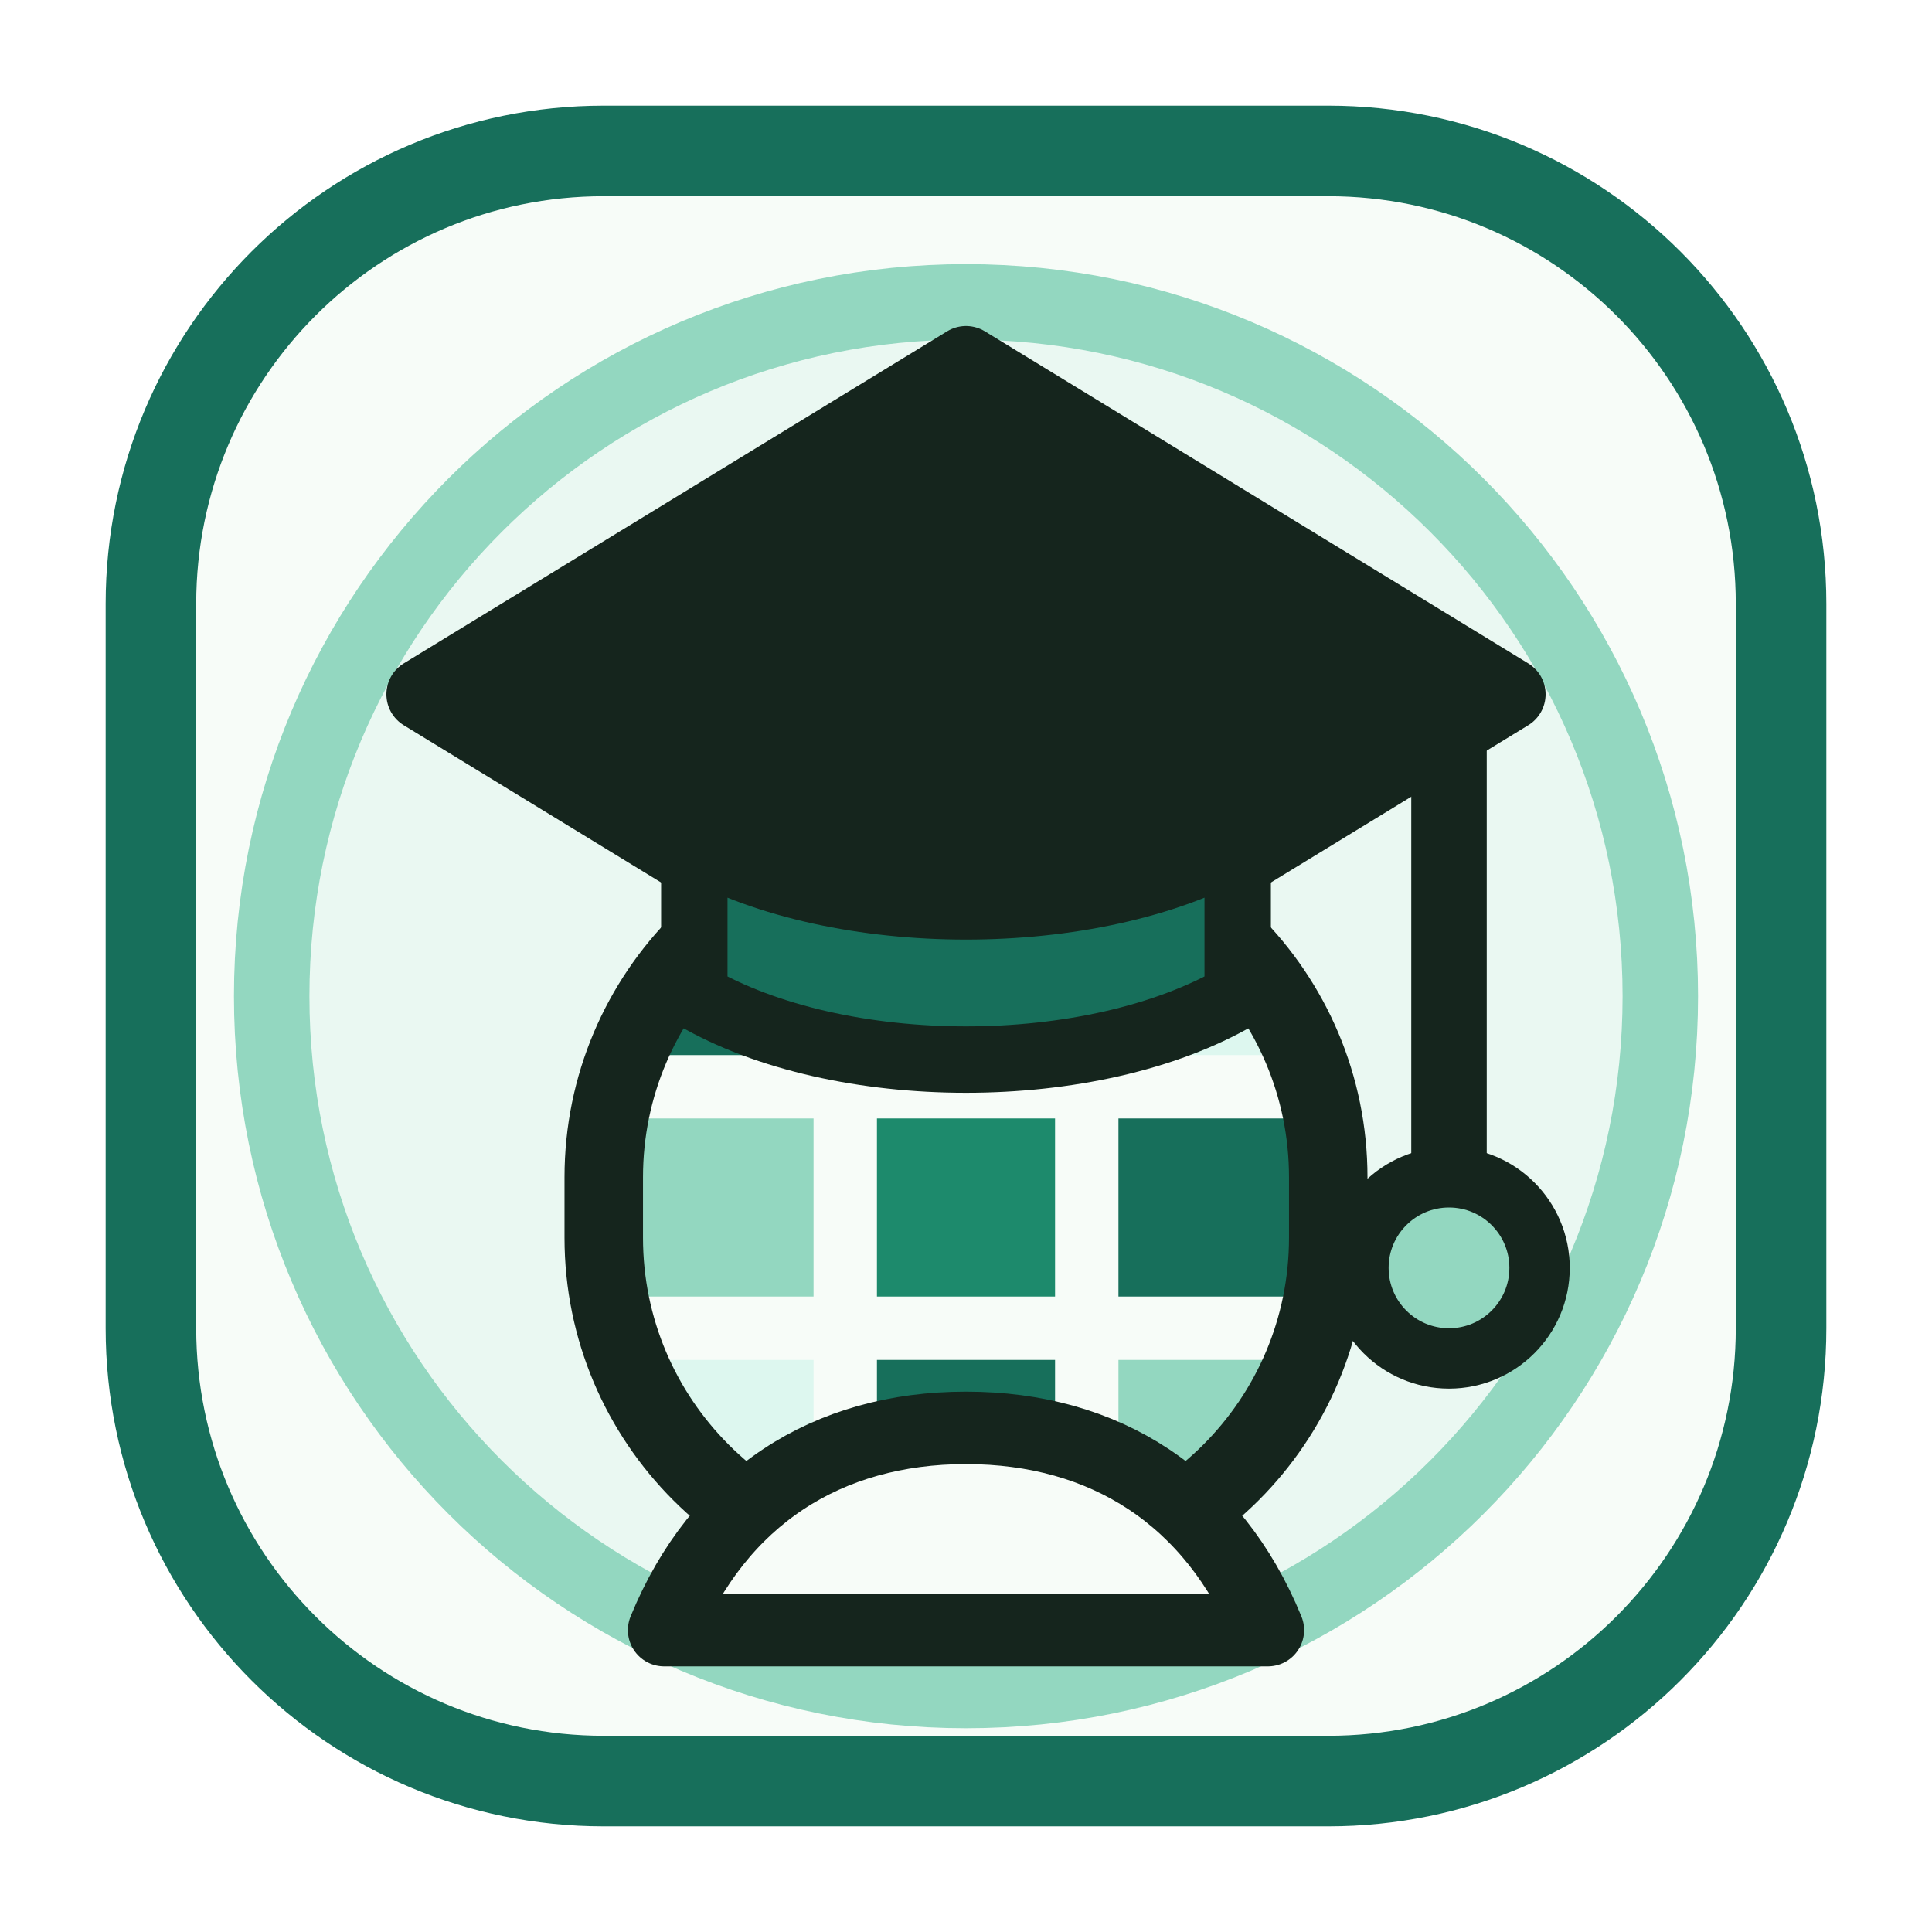
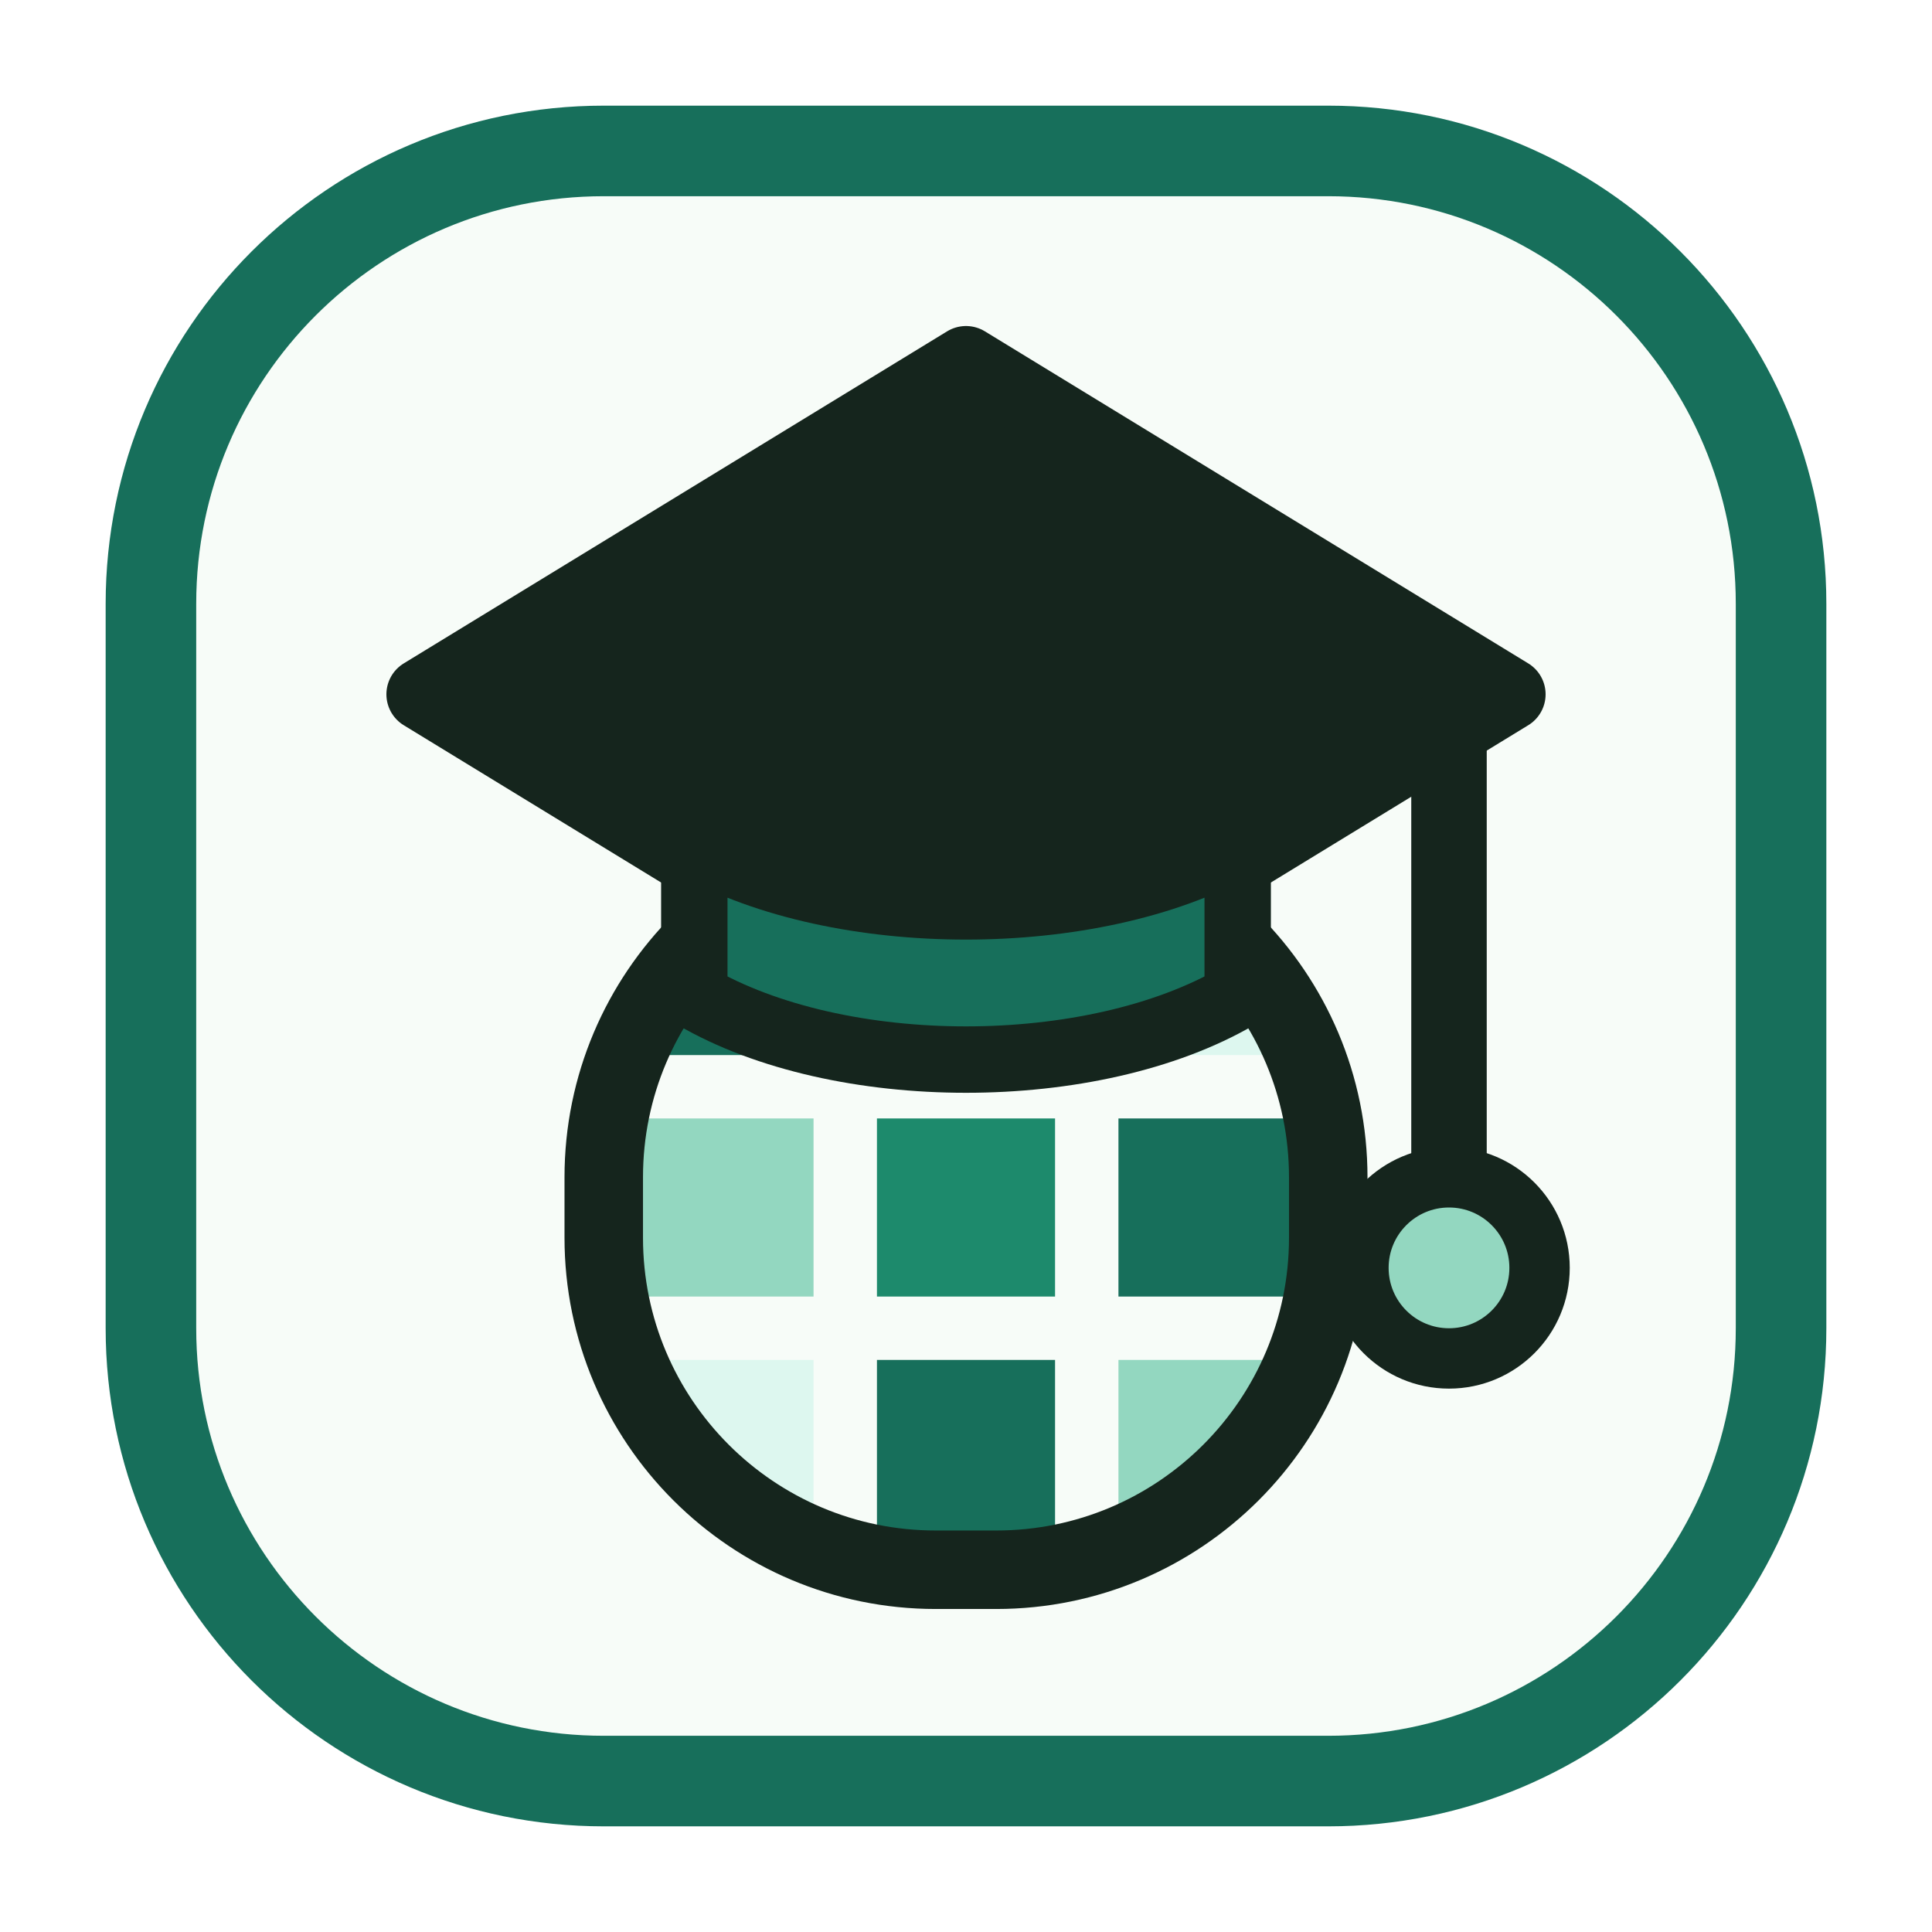
<svg xmlns="http://www.w3.org/2000/svg" width="64" height="64" viewBox="0 0 64 64" fill="none">
  <defs>
    <clipPath id="tensor-head">
      <rect x="20" y="28" width="24" height="24" rx="11" />
    </clipPath>
  </defs>
  <rect x="5" y="5" width="54" height="54" rx="15" fill="#F7FCF8" />
  <rect x="5" y="5" width="54" height="54" rx="15" stroke="#176F5B" stroke-width="3" />
-   <circle cx="32" cy="33" r="23" fill="#EAF8F2" stroke="#93D7C0" stroke-width="2.5" />
  <g clip-path="url(#tensor-head)">
    <rect x="20" y="28" width="24" height="24" fill="#DDF7EF" />
    <rect x="20" y="28" width="8" height="8" fill="#176F5B" />
    <rect x="28" y="28" width="8" height="8" fill="#93D7C0" />
    <rect x="36" y="28" width="8" height="8" fill="#DDF7EF" />
    <rect x="20" y="36" width="8" height="8" fill="#93D7C0" />
    <rect x="28" y="36" width="8" height="8" fill="#1D8A6C" />
    <rect x="36" y="36" width="8" height="8" fill="#176F5B" />
    <rect x="20" y="44" width="8" height="8" fill="#DDF7EF" />
    <rect x="28" y="44" width="8" height="8" fill="#176F5B" />
    <rect x="36" y="44" width="8" height="8" fill="#93D7C0" />
    <path d="M28 28V52M36 28V52M20 36H44M20 44H44" stroke="#F7FCF8" stroke-width="2.1" />
  </g>
  <rect x="20" y="28" width="24" height="24" rx="11" stroke="#15251D" stroke-width="2.6" />
  <path d="M14 23L32 12L50 23L32 34L14 23Z" fill="#15251D" stroke="#15251D" stroke-width="2.4" stroke-linejoin="round" />
  <path d="M23 28C27.8 30.7 36.2 30.7 41 28V33C36.2 35.8 27.8 35.8 23 33V28Z" fill="#176F5B" stroke="#15251D" stroke-width="2.2" stroke-linejoin="round" />
-   <path d="M22 54C23.8 49.6 27.4 47.3 32 47.3C36.6 47.3 40.2 49.6 42 54H22Z" fill="#F7FCF8" stroke="#15251D" stroke-width="2.4" stroke-linejoin="round" />
  <path d="M48 24V39" stroke="#15251D" stroke-width="2.5" stroke-linecap="round" />
  <circle cx="48" cy="42" r="3" fill="#93D7C0" stroke="#15251D" stroke-width="2" />
</svg>
